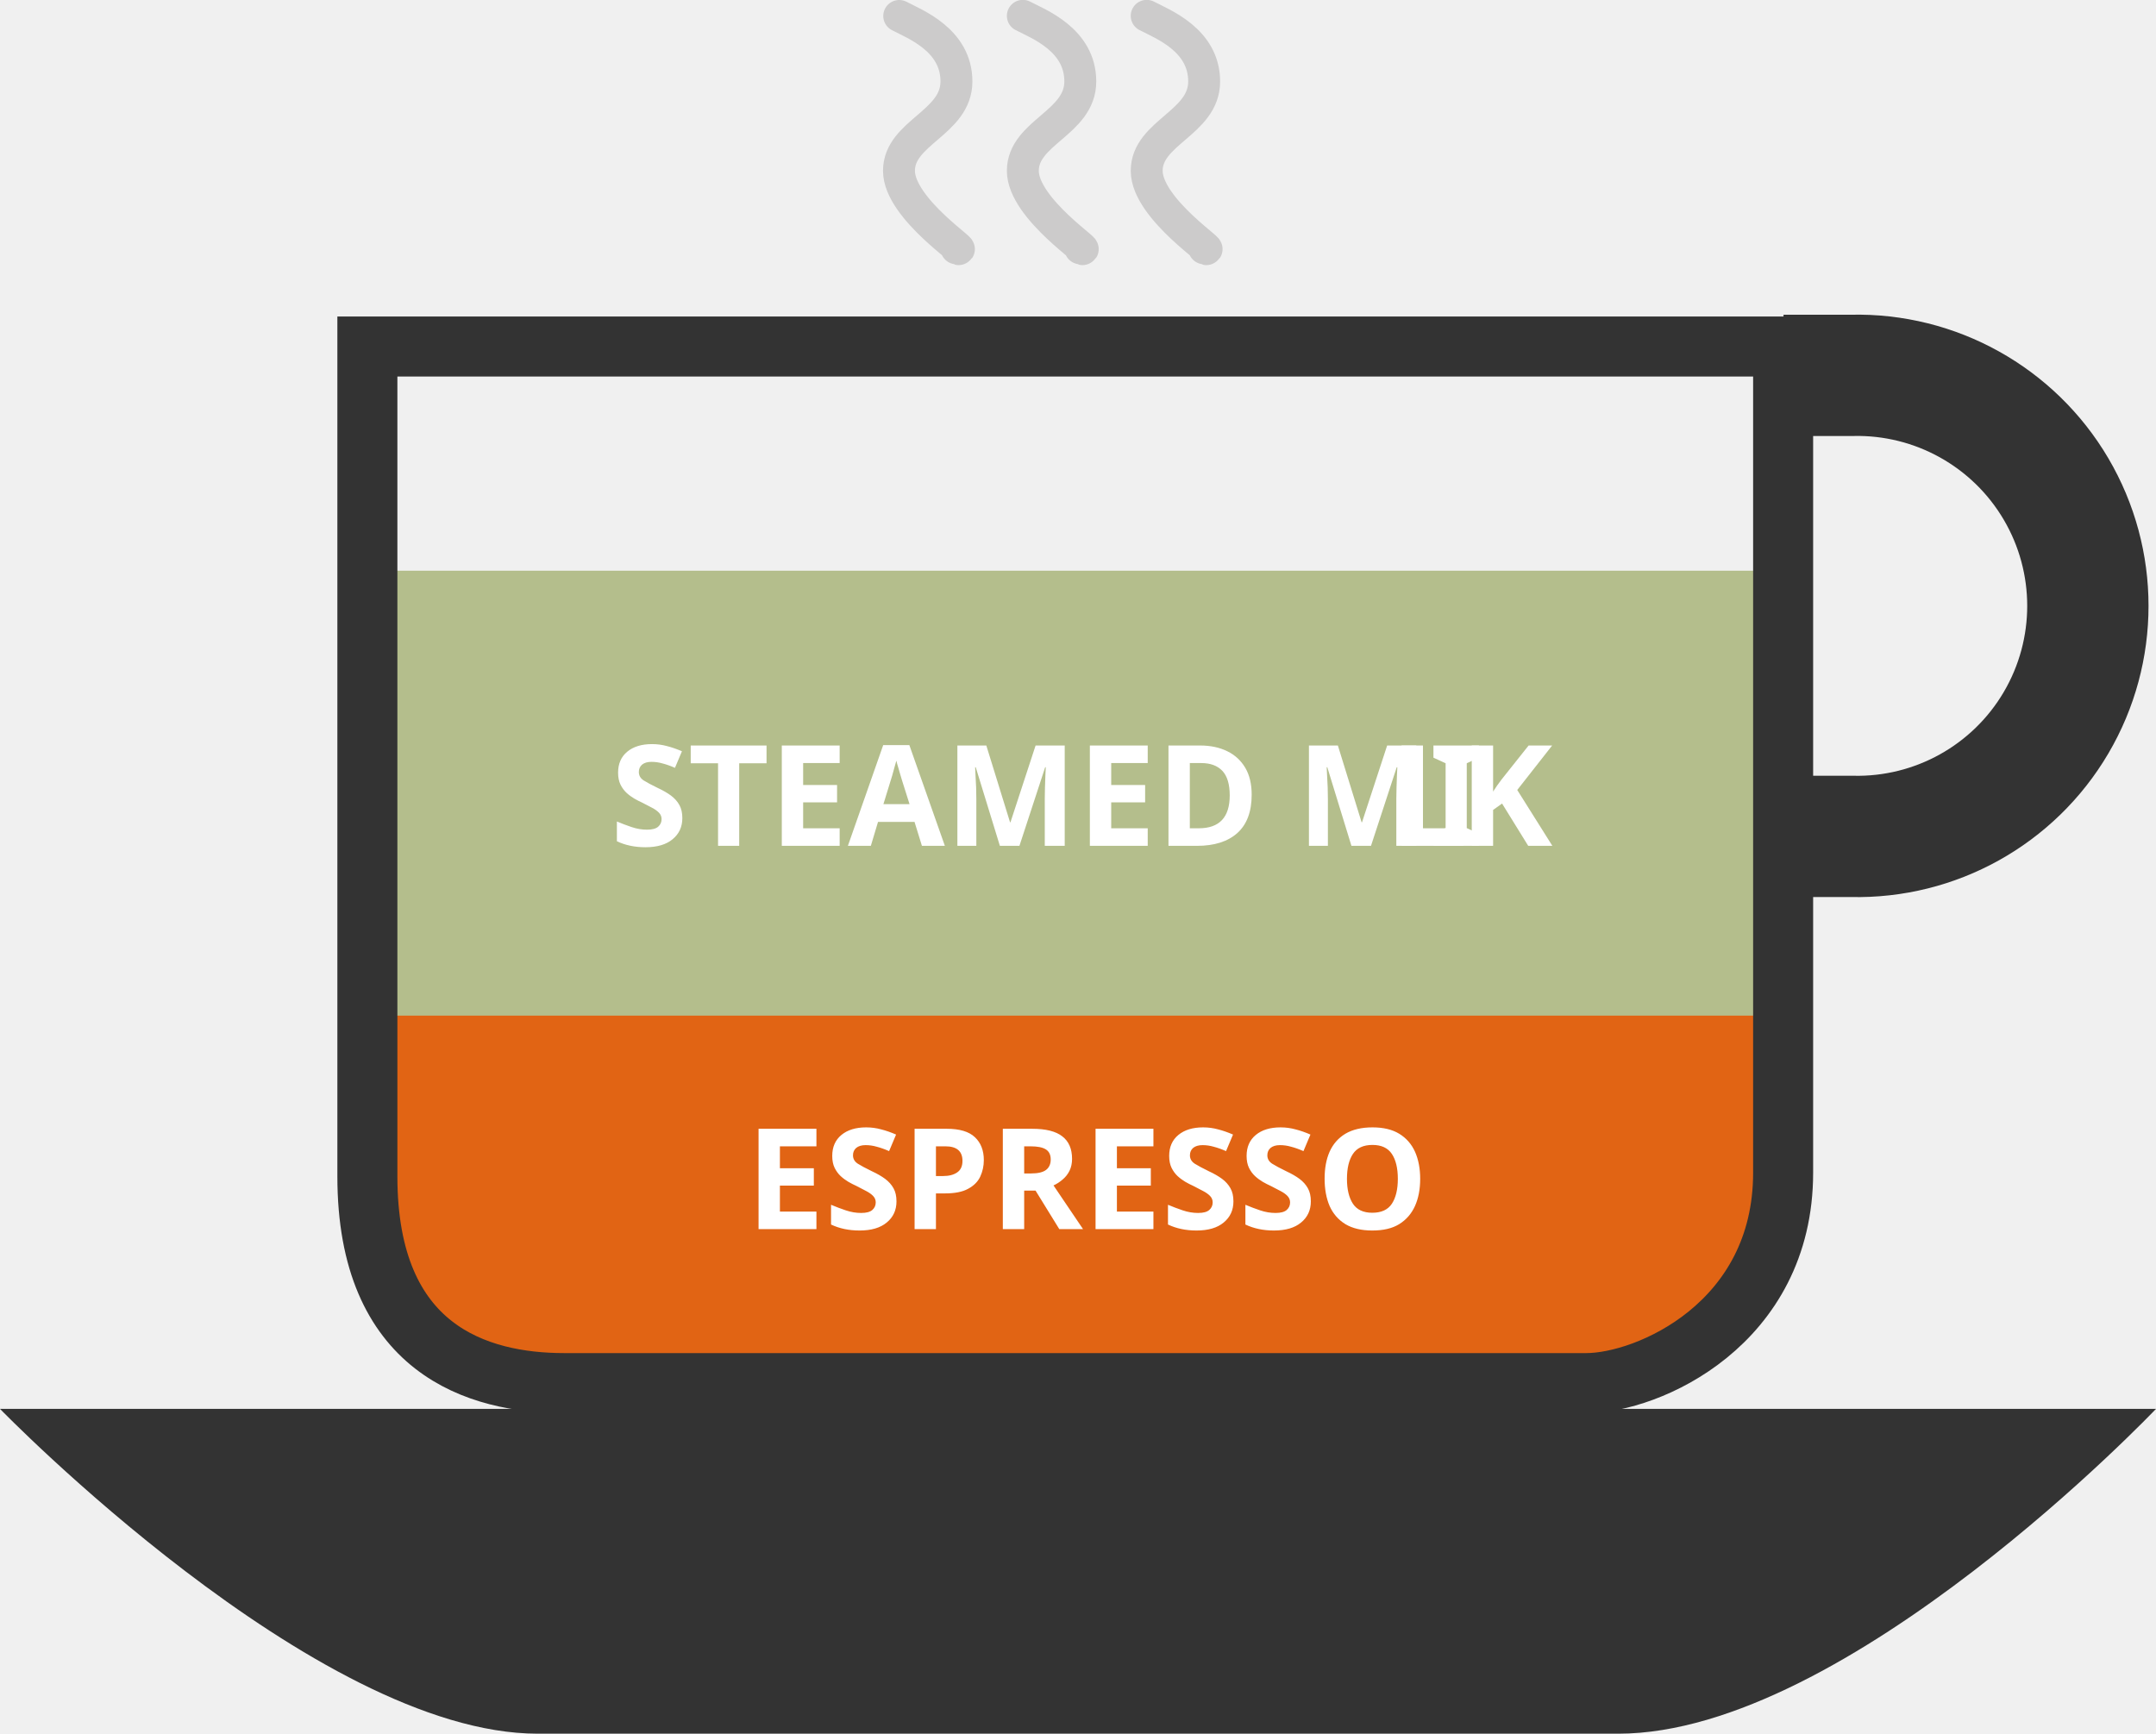
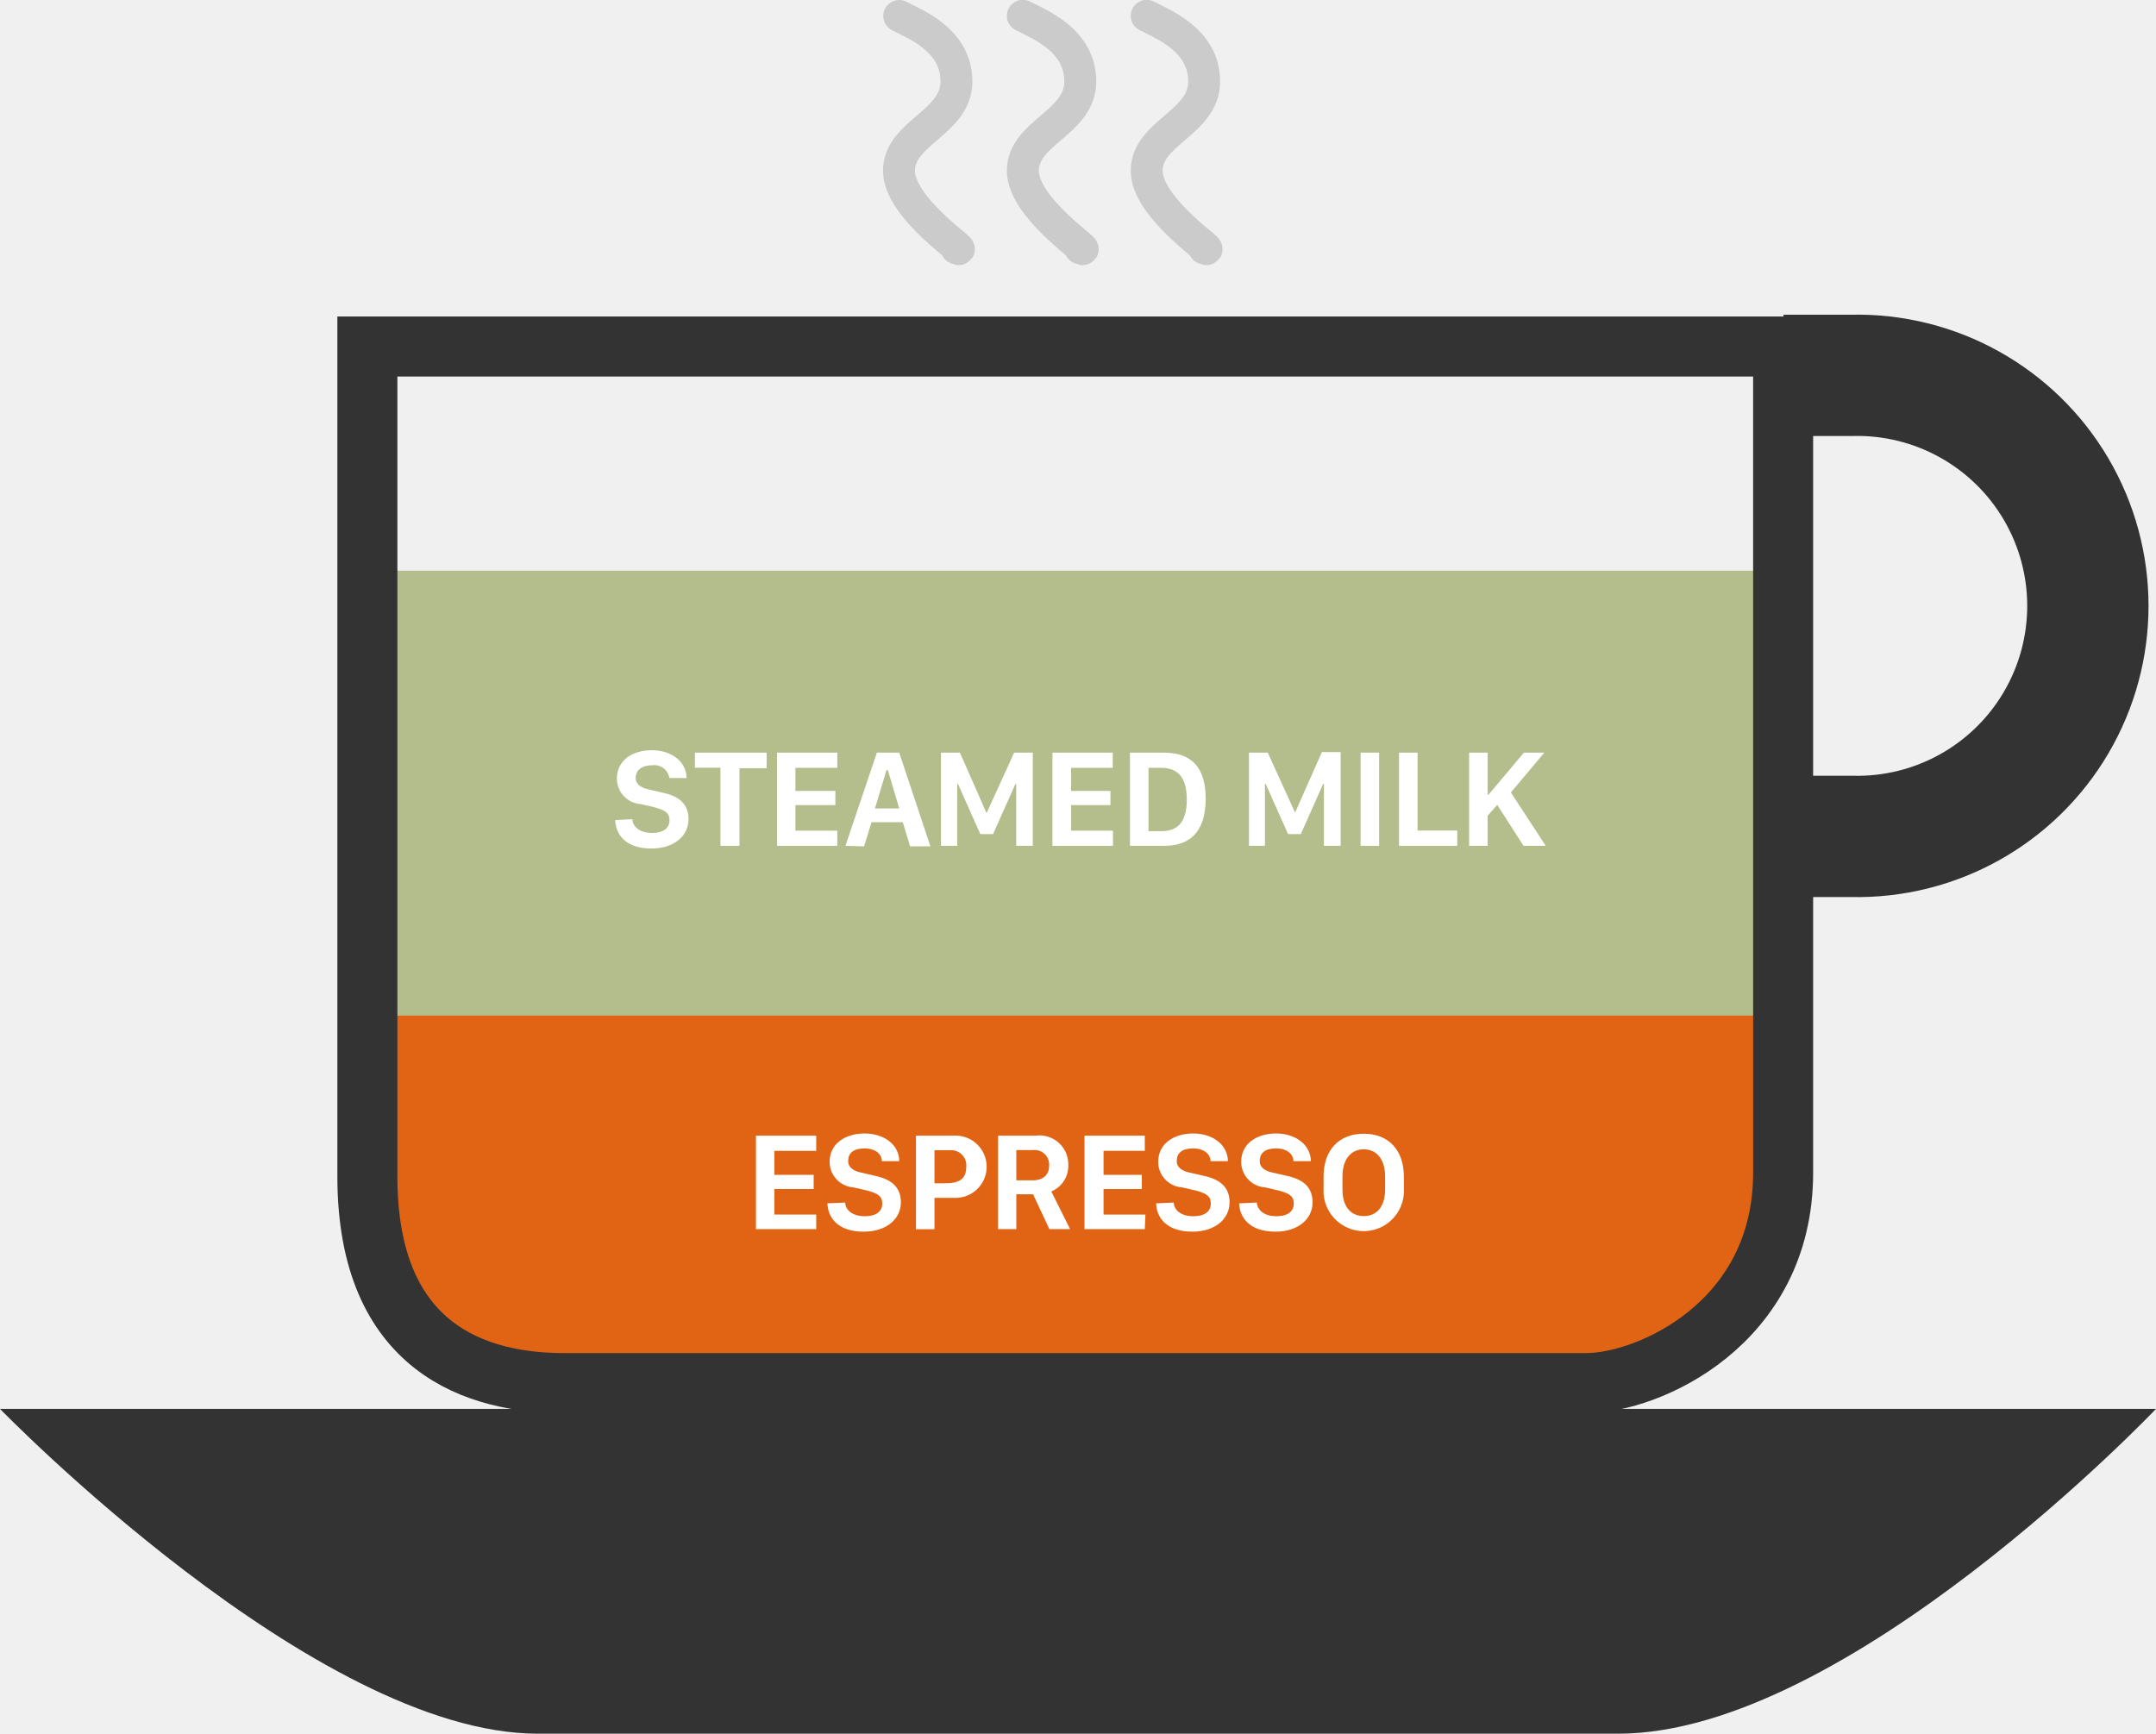
<svg xmlns="http://www.w3.org/2000/svg" width="168.84" height="135.8" viewBox="0 0 168.84 135.8">
  <defs>
-     <style>.a{fill:#b4be8c;}.b{fill:#e16414;}.c{font-size:11px;fill:#fff;font-family:SFCompactDisplay-Semibold, SF Compact Display;font-weight:600;}.d{letter-spacing:0em;}.e{letter-spacing:0em;}.f{fill:#333;}.g,.h,.i{fill:none;}.g,.h{stroke:#333;}.g{stroke-width:4.7px;}.h{stroke-width:9.5px;}.i{stroke:#cccbcb;stroke-linecap:round;stroke-width:2.5px;}</style>
+     <style>.a{fill:#b4be8c;}.b{fill:#e16414;}.c{fill:#fff;}.d{fill:#333;}.e,.f,.g{fill:none;}.e,.f{stroke:#333;}.e{stroke-width:4.7px;}.f{stroke-width:9.5px;}.g{stroke:#cccbcb;stroke-linecap:round;stroke-width:2.5px;}</style>
  </defs>
  <rect class="a" x="30.21" y="44.7" width="108.42" height="35.13" />
  <polygon class="b" points="129.48 106.95 35.81 106.95 30.21 99.98 30.21 79.55 138.63 79.55 138.63 96.74 129.48 106.95" />
-   <text class="c" transform="translate(47.81 66.25)">STEAMED MI<tspan class="d" x="60.97" y="0">L</tspan>
-     <tspan class="e" x="66.46" y="0">K</tspan>
-   </text>
-   <text class="c" transform="translate(58.42 96.27)">ESPRESSO</text>
-   <path class="f" d="M131.31,138.84H46.69c-17.42,0-42.11-25.44-42.11-25.44H173.42S149.25,138.84,131.31,138.84Z" transform="translate(-4.58 -3.05)" />
-   <path class="g" d="M33.35,95.19v-65H144.22V94.9c0,11.85-10.6,16.48-15.41,16.48H48.75C42,111.38,33.35,108.77,33.35,95.19Z" transform="translate(-4.58 -3.05)" />
-   <path class="h" d="M144,68.56h5.6a18.06,18.06,0,1,0,0-36.11h-5.35" transform="translate(-4.58 -3.05)" />
-   <path class="i" d="M79.48,22.5c1.32.61-4.5-3.05-4.5-6.07s4.5-3.74,4.5-7S76.21,4.94,75,4.3" transform="translate(-4.58 -3.05)" />
-   <path class="i" d="M89.18,22.5c1.31.61-4.5-3.05-4.5-6.07s4.5-3.74,4.5-7-3.27-4.5-4.5-5.14" transform="translate(-4.58 -3.05)" />
-   <path class="i" d="M98.88,22.5c1.31.61-4.5-3.05-4.5-6.07s4.5-3.74,4.5-7-3.28-4.5-4.5-5.14" transform="translate(-4.58 -3.05)" />
+   <path class="c" d="M54.11,67.21c0,.57.56,1.08,1.52,1.08s1.38-.41,1.38-1-.37-.78-1.13-1l-1.13-.26a2,2,0,0,1-1.86-2c0-1.43,1.22-2.22,2.73-2.22s2.71.86,2.73,2.18H57a1.2,1.2,0,0,0-1.36-1c-.78,0-1.28.37-1.28,1,0,.44.34.74,1,.89l1.14.26c1.09.24,2,.76,2,2.07s-1.13,2.3-2.9,2.3c-2.13,0-2.82-1.21-2.84-2.23Z" transform="translate(-4.58 -3.05)" />
+   <path class="c" d="M61,69.3V63.18H59V62h5.62v1.22H62.49V69.3Z" transform="translate(-4.58 -3.05)" />
+   <path class="c" d="M70.15,69.3H65.43V62h4.72v1.19H66.87V65H70v1.11H66.87v2h3.28Z" transform="translate(-4.58 -3.05)" />
+   <path class="c" d="M70.79,69.3,73.25,62H75l2.44,7.34H75.85l-.57-1.89H72.83l-.58,1.89ZM74,63.37l-.9,3H75l-.89-3Z" transform="translate(-4.58 -3.05)" />
+   <path class="c" d="M78.27,69.3V62h1.48l2.09,4.74h0L84,62h1.46V69.3h-1.3V64.45h-.06l-1.75,3.93h-1l-1.75-3.93h-.06V69.3Z" transform="translate(-4.58 -3.05)" />
+   <path class="c" d="M91.74,69.3H87V62h4.72v1.19H88.46V65h3.08v1.11H88.46v2h3.28Z" transform="translate(-4.58 -3.05)" />
+   <path class="c" d="M95.75,62C98,62,99,63.29,99,65.61S98,69.3,95.75,69.3H93.07V62Zm-1.23,6.15h1c1.22,0,2-.62,2-2.47,0-1.52-.53-2.49-2-2.49h-1Z" transform="translate(-4.58 -3.05)" />
+   <path class="c" d="M102.39,69.3V62h1.47L106,66.7h0l2.1-4.74h1.47V69.3h-1.31V64.45h-.06l-1.75,3.93h-1l-1.75-3.93h-.06V69.3Z" transform="translate(-4.58 -3.05)" />
+   <path class="c" d="M111.13,69.3V62h1.45V69.3Z" transform="translate(-4.58 -3.05)" />
+   <path class="c" d="M118.7,69.3h-4.56V62h1.45v6.1h3.11Z" transform="translate(-4.58 -3.05)" />
+   <path class="c" d="M122.9,65.12l2.73,4.18h-1.74l-2.06-3.21-.75.85V69.3h-1.45V62h1.45v3.29h.07L123.92,62h1.6Z" transform="translate(-4.58 -3.05)" />
+   <path class="c" d="M68.5,99.32H63.78V92H68.5v1.19H65.22v1.88H68.3v1.11H65.22v2H68.5Z" transform="translate(-4.58 -3.05)" />
+   <path class="c" d="M70.77,97.24c0,.57.56,1.07,1.52,1.07s1.38-.41,1.38-1-.37-.78-1.13-1l-1.13-.26a2,2,0,0,1-1.86-2c0-1.43,1.23-2.22,2.74-2.22S75,92.7,75,94H73.64c0-.54-.48-1-1.36-1s-1.28.37-1.28,1c0,.44.35.75,1,.89l1.13.26c1.09.24,2,.76,2,2.07s-1.14,2.3-2.91,2.3c-2.13,0-2.82-1.2-2.84-2.22Z" transform="translate(-4.58 -3.05)" />
+   <path class="c" d="M79.25,92a2.44,2.44,0,1,1,0,4.87H77.76v2.46H76.31V92Zm-1.49,3.73h.87c1,0,1.62-.29,1.62-1.29A1.18,1.18,0,0,0,79,93.14H77.76Z" transform="translate(-4.58 -3.05)" />
+   <path class="c" d="M88.24,94.31a2.16,2.16,0,0,1-1.33,2.06l1.47,2.95H86.76l-1.28-2.73H84.17v2.73H82.74V92h2.93A2.26,2.26,0,0,1,88.24,94.31Zm-2.8,1.19c.82,0,1.3-.41,1.3-1.16a1.14,1.14,0,0,0-1.28-1.21H84.17V95.5Z" transform="translate(-4.58 -3.05)" />
+   <path class="c" d="M94.23,99.32H89.51V92h4.72v1.19H91v1.88H94v1.11H91v2h3.28Z" transform="translate(-4.58 -3.05)" />
+   <path class="c" d="M96.5,97.24c0,.57.56,1.07,1.52,1.07s1.38-.41,1.38-1-.37-.78-1.12-1l-1.14-.26a2,2,0,0,1-1.86-2c0-1.43,1.23-2.22,2.74-2.22s2.7.86,2.72,2.17H99.38c0-.54-.49-1-1.37-1s-1.28.37-1.28,1c0,.44.35.75,1,.89l1.14.26c1.08.24,2,.76,2,2.07s-1.14,2.3-2.91,2.3c-2.12,0-2.82-1.2-2.84-2.22Z" transform="translate(-4.58 -3.05)" />
+   <path class="c" d="M103,97.24c.05.57.56,1.07,1.52,1.07s1.38-.41,1.38-1-.37-.78-1.13-1l-1.13-.26a2,2,0,0,1-1.86-2c0-1.43,1.22-2.22,2.73-2.22s2.7.86,2.73,2.17h-1.37c0-.54-.48-1-1.36-1s-1.28.37-1.28,1c0,.44.34.75,1,.89l1.14.26c1.09.24,2,.76,2,2.07s-1.14,2.3-2.9,2.3c-2.13,0-2.82-1.2-2.85-2.22Z" transform="translate(-4.58 -3.05)" />
+   <path class="c" d="M108.23,95.21c0-2.08,1.2-3.36,3.15-3.36s3.14,1.29,3.14,3.36v.94a3.15,3.15,0,1,1-6.29,0Zm1.48,1c0,1.41.7,2.09,1.67,2.09s1.67-.68,1.67-2.09v-1c0-1.41-.7-2.14-1.67-2.14s-1.67.73-1.67,2.14Z" transform="translate(-4.58 -3.05)" />
+   <path class="d" d="M131.31,138.84H46.69c-17.42,0-42.11-25.44-42.11-25.44H173.42S149.25,138.84,131.31,138.84Z" transform="translate(-4.58 -3.05)" />
+   <path class="e" d="M33.35,95.19v-65H144.22V94.9c0,11.85-10.6,16.48-15.41,16.48H48.75C42,111.38,33.35,108.77,33.35,95.19Z" transform="translate(-4.58 -3.05)" />
+   <path class="f" d="M144,68.56h5.6a18.06,18.06,0,1,0,0-36.11h-5.35" transform="translate(-4.58 -3.05)" />
+   <path class="g" d="M79.48,22.5c1.32.61-4.5-3.05-4.5-6.07s4.5-3.74,4.5-7S76.21,4.94,75,4.3" transform="translate(-4.58 -3.05)" />
+   <path class="g" d="M89.18,22.5c1.31.61-4.5-3.05-4.5-6.07s4.5-3.74,4.5-7-3.27-4.5-4.5-5.14" transform="translate(-4.58 -3.05)" />
+   <path class="g" d="M98.88,22.5c1.31.61-4.5-3.05-4.5-6.07s4.5-3.74,4.5-7-3.28-4.5-4.5-5.14" transform="translate(-4.58 -3.05)" />
</svg>
